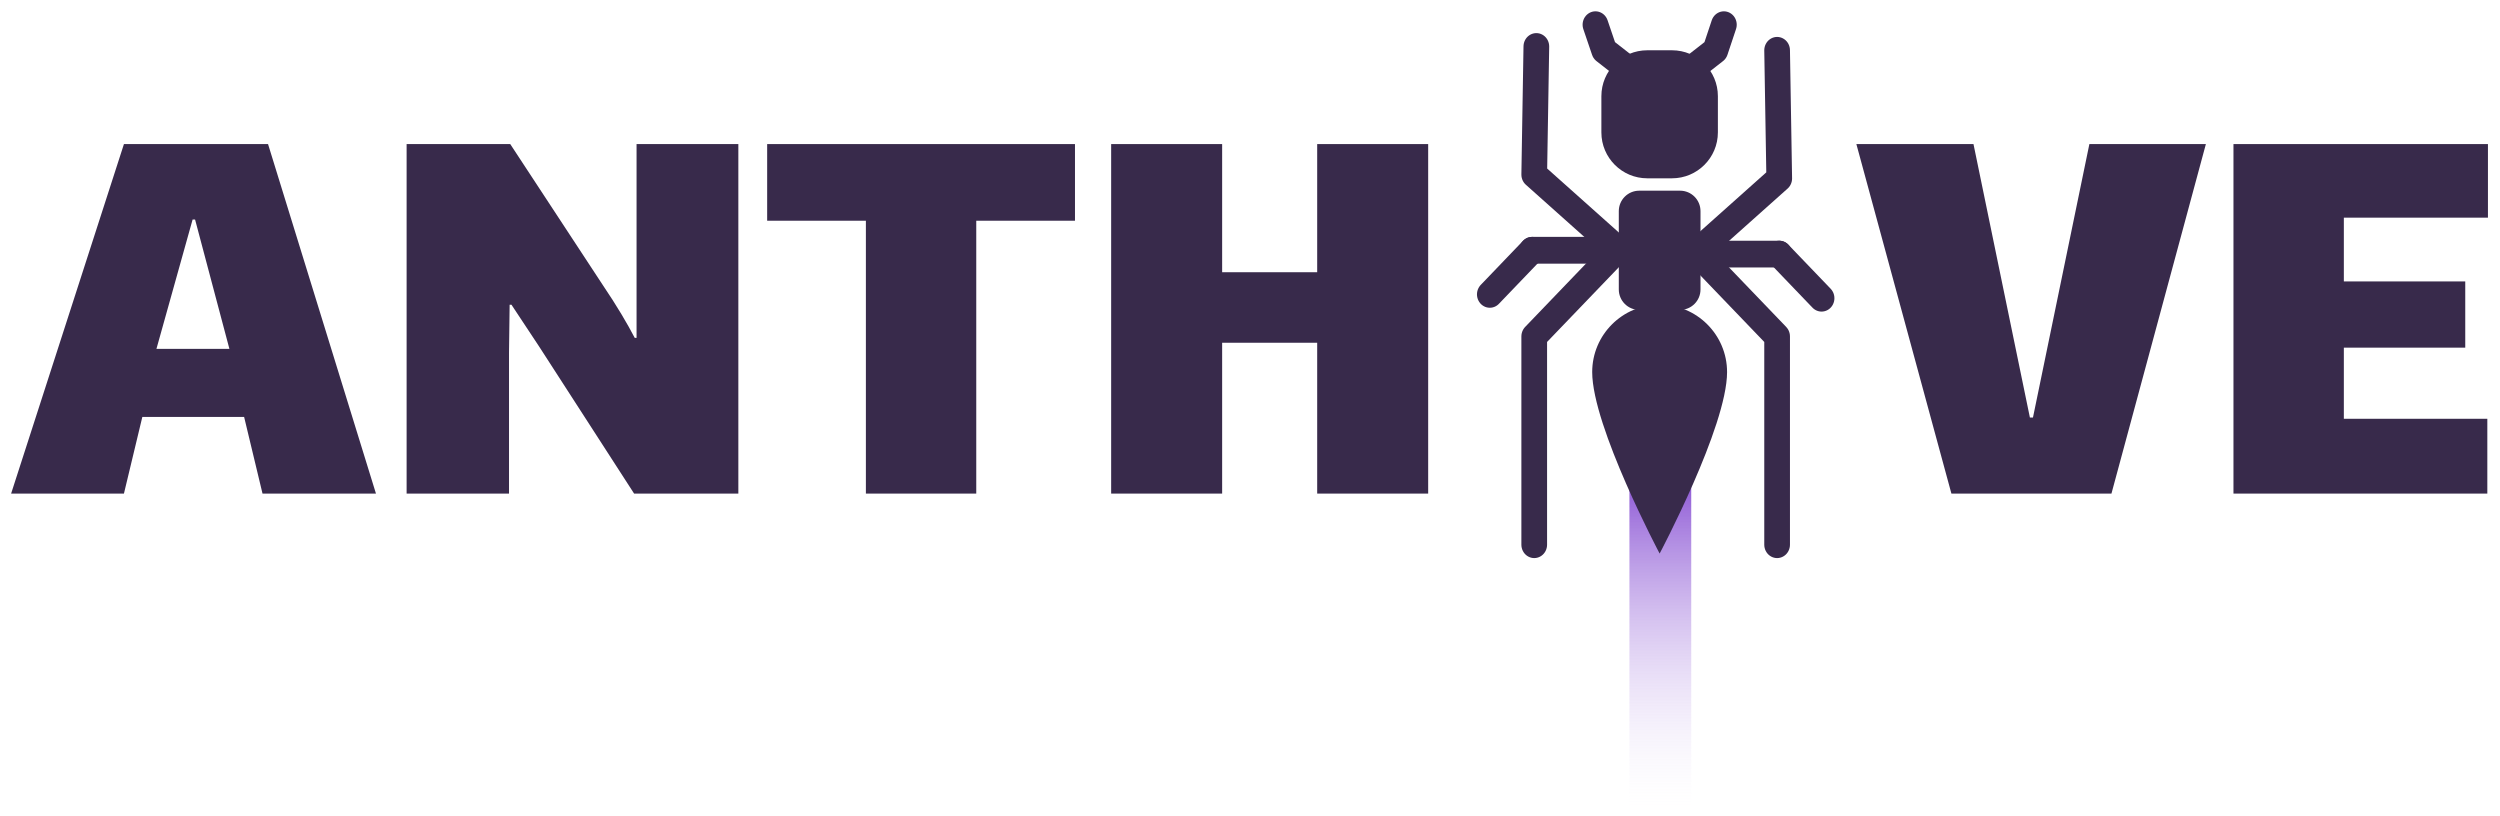
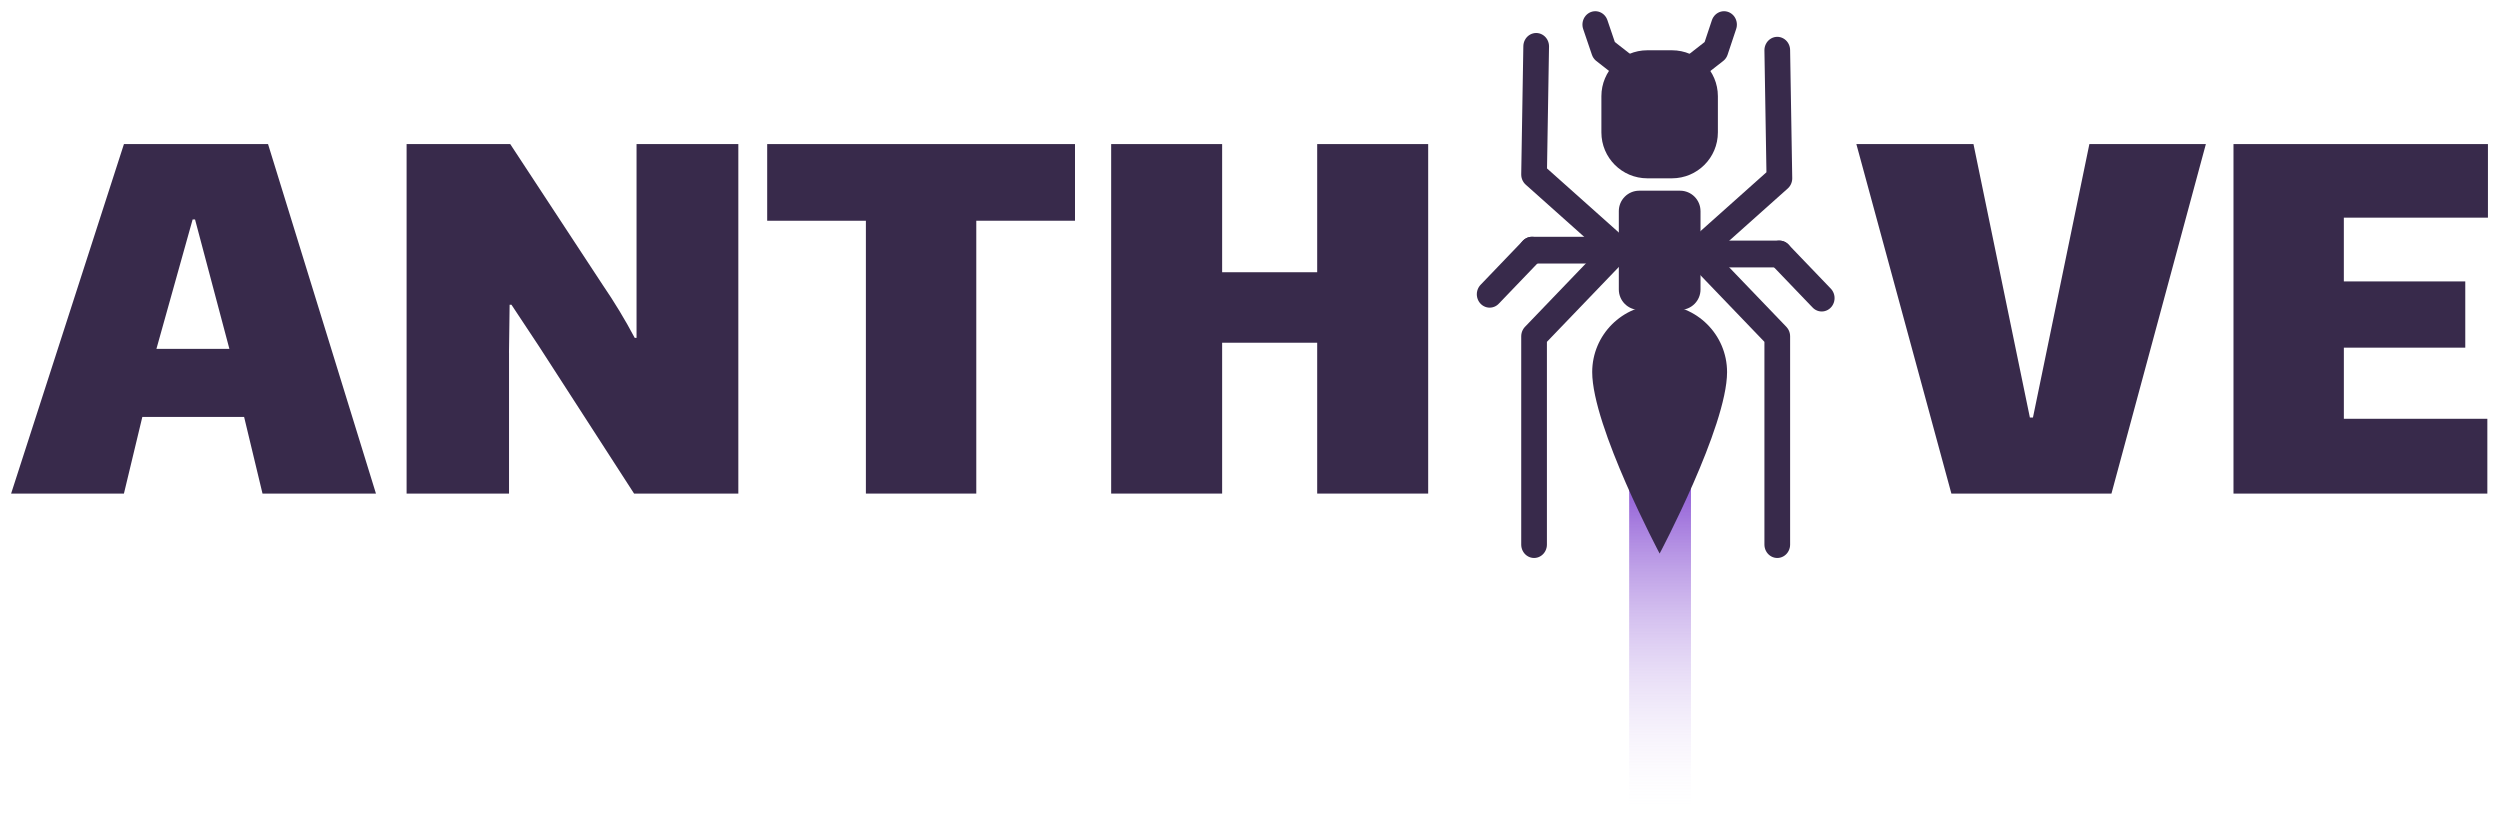
- <svg xmlns="http://www.w3.org/2000/svg" width="100%" height="100%" viewBox="0 0 144 47" version="1.1" xml:space="preserve" style="fill-rule:evenodd;clip-rule:evenodd;stroke-linecap:round;stroke-linejoin:round;stroke-miterlimit:1.5;">
-   <g transform="matrix(1,0,0,1,-1766,-43)">
-     <g transform="matrix(1,0,0,1.59167,1646.64,3.42188)">
-       <g transform="matrix(0.724766,0,0,0.916064,73.4538,2.64484)">
-         <g>
-           <g transform="matrix(0.404494,0,0,0.428337,-1511.16,-2959.45)">
-             <rect x="4212.66" y="7000.61" width="12.145" height="39.783" style="fill:url(#_Linear1);" />
-           </g>
-           <g transform="matrix(0.374946,0,0,0.589954,133.8,-421.673)">
-             <g>
-               <g>
-                 <g>
-                   <g transform="matrix(1.02893,0,0,0.408256,-4167.94,-66.6629)">
-                     <path d="M4222,2030.53C4222,2026.37 4217.76,2023 4212.55,2023L4207.45,2023C4202.24,2023 4198,2026.37 4198,2030.53L4198,2036.47C4198,2040.63 4202.24,2044 4207.45,2044L4212.55,2044C4217.76,2044 4222,2040.63 4222,2036.47L4222,2030.53Z" style="fill:rgb(56,42,75);" />
-                   </g>
-                   <g transform="matrix(0.721558,0,0,0.380101,-2873.9,-0.303095)">
-                     <path d="M4222,2026.6C4222,2024.61 4219.31,2023 4216,2023L4204,2023C4200.69,2023 4198,2024.61 4198,2026.6L4198,2040.4C4198,2042.39 4200.69,2044 4204,2044L4216,2044C4219.31,2044 4222,2042.39 4222,2040.4L4222,2026.6Z" style="fill:rgb(56,42,75);" />
-                   </g>
-                   <g transform="matrix(-1.04027,3.23793e-17,-1.4188e-16,-0.303302,4535.84,1431.39)">
-                     <path d="M4202.74,2105C4202.74,2105 4189,2133.05 4189,2145.07C4189,2153.29 4195.16,2159.96 4202.74,2159.96C4210.32,2159.96 4216.48,2153.29 4216.48,2145.07C4216.48,2133.05 4202.74,2105 4202.74,2105Z" style="fill:rgb(56,42,75);" />
-                   </g>
-                 </g>
-               </g>
-               <g>
-                 <g>
-                   <g transform="matrix(0.898692,0,0,0.295634,-3633.83,162.953)">
-                     <path d="M4234,2063.14L4254,2046L4253.5,2016.98" style="fill:none;stroke:rgb(56,42,75);stroke-width:6.06px;" />
-                   </g>
-                   <g transform="matrix(-0.898692,0,0,0.295634,3960.31,162.697)">
-                     <path d="M4234,2063.14L4254,2046L4253.5,2016.98" style="fill:none;stroke:rgb(56,42,75);stroke-width:6.06px;" />
-                   </g>
-                   <g transform="matrix(0.898692,0,0,0.295634,-3633.83,162.658)">
-                     <path d="M4234,2063.28L4253.5,2082.78L4253.5,2129.96" style="fill:none;stroke:rgb(56,42,75);stroke-width:6.06px;" />
-                   </g>
-                   <g transform="matrix(-0.898692,0,0,0.295634,3959.86,162.658)">
-                     <path d="M4234,2063.28L4253.5,2082.78L4253.5,2129.96" style="fill:none;stroke:rgb(56,42,75);stroke-width:6.06px;" />
-                   </g>
-                   <g transform="matrix(0.898692,0,0,0.295634,-3632.1,160.884)">
-                     <path d="M4232.08,2070.14L4252.08,2070.14" style="fill:none;stroke:rgb(56,42,75);stroke-width:6.06px;" />
-                   </g>
-                   <g transform="matrix(-0.898692,0,0,0.295634,3958.14,160.627)">
-                     <path d="M4232.08,2070.14L4252.08,2070.14" style="fill:none;stroke:rgb(56,42,75);stroke-width:6.06px;" />
-                   </g>
-                   <g transform="matrix(0.898692,0,0,0.295634,-3632.1,160.884)">
-                     <path d="M4252.08,2070.14L4262.06,2080.13" style="fill:none;stroke:rgb(56,42,75);stroke-width:6.06px;" />
-                   </g>
-                   <g transform="matrix(-0.898692,0,0,0.295634,3958.14,160.627)">
-                     <path d="M4252.08,2070.14L4262.06,2080.13" style="fill:none;stroke:rgb(56,42,75);stroke-width:6.06px;" />
-                   </g>
-                   <g transform="matrix(0.898692,0,0,0.295634,-3632.1,161.475)">
-                     <path d="M4229,2028L4237,2022L4239.02,2016.18" style="fill:none;stroke:rgb(56,42,75);stroke-width:6.06px;" />
-                   </g>
-                   <g transform="matrix(-0.898692,0,0,0.295634,3959.86,161.475)">
-                     <path d="M4229,2028L4237,2022L4239.06,2016.18" style="fill:none;stroke:rgb(56,42,75);stroke-width:6.06px;" />
-                   </g>
-                 </g>
-               </g>
-             </g>
-           </g>
-           <g transform="matrix(48.7321,0,0,24.2233,64.2224,43.7559)">
-             <path d="M0.38,-0.125L0.214,-0.125L0.184,-0L0,-0L0.184,-0.57L0.419,-0.57L0.595,-0L0.41,-0L0.38,-0.125ZM0.296,-0.447L0.237,-0.236L0.356,-0.236L0.3,-0.447L0.296,-0.447Z" style="fill:rgb(56,42,75);fill-rule:nonzero;" />
-           </g>
-           <g transform="matrix(48.7321,0,0,24.2233,93.218,43.7559)">
-             <path d="M0.217,-0.23L0.217,-0L0.05,-0L0.05,-0.57L0.219,-0.57L0.37,-0.34C0.393,-0.306 0.41,-0.277 0.422,-0.254L0.425,-0.254L0.425,-0.57L0.591,-0.57L0.591,-0L0.421,-0L0.266,-0.24L0.221,-0.308L0.218,-0.308L0.217,-0.23Z" style="fill:rgb(56,42,75);fill-rule:nonzero;" />
-           </g>
-           <g transform="matrix(48.7321,0,0,24.2233,123.919,43.7559)">
-             <path d="M0.349,-0L0.169,-0L0.169,-0.445L0.008,-0.445L0.008,-0.57L0.51,-0.57L0.51,-0.445L0.349,-0.445L0.349,-0Z" style="fill:rgb(56,42,75);fill-rule:nonzero;" />
-           </g>
-           <g transform="matrix(48.7321,0,0,24.2233,149.162,43.7559)">
-             <path d="M0.051,-0.57L0.232,-0.57L0.232,-0.361L0.387,-0.361L0.387,-0.57L0.568,-0.57L0.568,-0L0.387,-0L0.387,-0.246L0.232,-0.246L0.232,-0L0.051,-0L0.051,-0.57Z" style="fill:rgb(56,42,75);fill-rule:nonzero;" />
-           </g>
-           <g transform="matrix(48.7321,0,0,24.2233,210.872,43.7559)">
-             <path d="M0.38,-0.57L0.57,-0.57L0.416,-0L0.155,-0L0,-0.57L0.191,-0.57L0.283,-0.124L0.288,-0.124L0.38,-0.57Z" style="fill:rgb(56,42,75);fill-rule:nonzero;" />
-           </g>
-           <g transform="matrix(48.7321,0,0,24.2233,238.649,43.7559)">
-             <path d="M0.045,-0.57L0.46,-0.57L0.46,-0.45L0.225,-0.45L0.225,-0.346L0.423,-0.346L0.423,-0.238L0.225,-0.238L0.225,-0.122L0.459,-0.122L0.459,-0L0.045,-0L0.045,-0.57Z" style="fill:rgb(56,42,75);fill-rule:nonzero;" />
-           </g>
-         </g>
-       </g>
-     </g>
+ <svg xmlns="http://www.w3.org/2000/svg" viewBox="0 0 144 47" id="logo" fill-rule="evenodd" height="100%" width="300px" clip-rule="evenodd" stroke-linecap="round" stroke-linejoin="round" stroke-miterlimit="1.5">
+   <g id="ant">
+     <path fill="url(#_Linear1)" d="M4212.66 7000.61h12.145v39.783h-12.145z" transform="matrix(.29316 0 0 .62455 -1141.144 -4350.458)" />
+     <path d="M98.95 5.54a2.645 2.645 0 00-2.642-2.644h-1.426A2.645 2.645 0 0092.24 5.54v2.086a2.645 2.645 0 002.642 2.645h1.426a2.645 2.645 0 002.642-2.645V5.54zM97.949 12.16c0-.65-.528-1.176-1.177-1.176H94.42c-.649 0-1.176.526-1.176 1.177v4.512c0 .65.527 1.177 1.176 1.177h2.353c.65 0 1.177-.527 1.177-1.177V12.16z" fill="#382a4b" />
+     <path d="M95.595 31.885s3.884-7.318 3.884-10.455a3.887 3.887 0 00-3.884-3.884 3.887 3.887 0 00-3.884 3.884c0 3.137 3.884 10.455 3.884 10.455z" fill="#382a4b" />
+     <path d="M4234 2063.14l20-17.14-.5-29.02" fill="none" stroke="#382a4b" stroke-width="6.06" transform="matrix(.24422 0 0 .2543 -936.419 -510.026)" />
+     <path d="M4234 2063.14l20-17.14-.5-29.02" fill="none" stroke="#382a4b" stroke-width="6.06" transform="matrix(-.24422 0 0 .2543 1127.274 -510.247)" />
+     <path d="M4234 2063.28l19.5 19.5v47.18" fill="none" stroke="#382a4b" stroke-width="6.06" transform="matrix(.24422 0 0 .2543 -936.419 -510.28)" />
+     <path d="M4234 2063.28l19.5 19.5v47.18" fill="none" stroke="#382a4b" stroke-width="6.06" transform="matrix(-.24422 0 0 .2543 1127.152 -510.28)" />
+     <path d="M4232.08 2070.14h20" fill="none" stroke="#382a4b" stroke-width="6.06" transform="matrix(.24422 0 0 .2543 -935.949 -511.806)" />
+     <path d="M4232.08 2070.14h20" fill="none" stroke="#382a4b" stroke-width="6.06" transform="matrix(-.24422 0 0 .2543 1126.685 -512.027)" />
+     <path d="M4252.08 2070.14l9.98 9.99" fill="none" stroke="#382a4b" stroke-width="6.06" transform="matrix(.24422 0 0 .2543 -935.949 -511.806)" />
+     <path d="M4252.08 2070.14l9.98 9.99" fill="none" stroke="#382a4b" stroke-width="6.06" transform="matrix(-.24422 0 0 .2543 1126.685 -512.027)" />
+     <path d="M4229 2028l8-6 2.02-5.82" fill="none" stroke="#382a4b" stroke-width="6.06" transform="matrix(.24422 0 0 .2543 -935.949 -511.298)" />
+     <path d="M4229 2028l8-6 2.06-5.82" fill="none" stroke="#382a4b" stroke-width="6.06" transform="matrix(-.24422 0 0 .2543 1127.152 -511.298)" />
+   </g>
+   <g>
+     <path d="M14.061 24.016H8.198l-1.06 4.415H.64L7.139 8.299h8.3l6.216 20.132h-6.534l-1.06-4.415zm-2.966-11.373L9.01 20.095h4.203l-1.978-7.452h-.141z" fill="#382a4b" fill-rule="nonzero" />
+   </g>
+   <g>
+     <path d="M29.32 20.307v8.124H23.42V8.299h5.969l5.333 8.123a31.572 31.572 0 011.837 3.038h.106V8.299h5.863V28.43h-6.005l-5.474-8.477-1.59-2.402h-.105l-.036 2.755z" fill="#382a4b" fill-rule="nonzero" />
+   </g>
+   <g>
+     <path d="M56.233 28.43h-6.358V12.715H44.19V8.299h17.73v4.415h-5.686V28.43z" fill="#382a4b" fill-rule="nonzero" />
+   </g>
+   <g>
+     <path d="M64.003 8.299h6.392v7.382h5.475V8.299h6.393V28.43H75.87v-8.689h-5.475v8.689h-6.392V8.299z" fill="#382a4b" fill-rule="nonzero" />
+   </g>
+   <g>
+     <path d="M120.348 8.299h6.71L121.62 28.43H112.4l-5.474-20.132h6.746l3.249 15.752h.177L120.348 8.3z" fill="#382a4b" fill-rule="nonzero" />
+   </g>
+   <g>
+     <path d="M128.648 8.299h14.657v4.238h-8.3v3.673H142v3.815h-6.994v4.097h8.265v4.309h-14.622V8.299z" fill="#382a4b" fill-rule="nonzero" />
  </g>
  <defs>
-     <linearGradient id="_Linear1" x1="0" y1="0" x2="1" y2="0" gradientUnits="userSpaceOnUse" gradientTransform="matrix(4.0584e-15,-31.1113,66.2787,1.90502e-15,4218.73,7040.4)">
-       <stop offset="0" style="stop-color:white;stop-opacity:0.12" />
-       <stop offset="1" style="stop-color:rgb(135,79,211);stop-opacity:1" />
+     <linearGradient id="_Linear1" x1="0" y1="0" x2="1" y2="0" gradientUnits="userSpaceOnUse" gradientTransform="matrix(0 -31.1113 66.2787 0 4218.73 7040.4)">
+       <stop offset="0" stop-color="#fff" stop-opacity=".12" />
+       <stop offset="1" stop-color="#874fd3" />
    </linearGradient>
+     <style>
+         #logo:hover #ant {
+           animation: 3s ease-in-out 0s infinite antmove;
+         }
+ 
+         @keyframes antmove {
+             0%, 30%, 70%, 100% { transform: translateY(0) translateX(0) } 
+             50% { transform: translateY(-120px) }
+             51% { transform: translateY(-120px) translateX(320px) }
+             52% { transform: translateY(120px) translateX(320px) }
+             53% { transform: translateY(120px) translateX(0) }
+         }
+       </style>
  </defs>
</svg>
